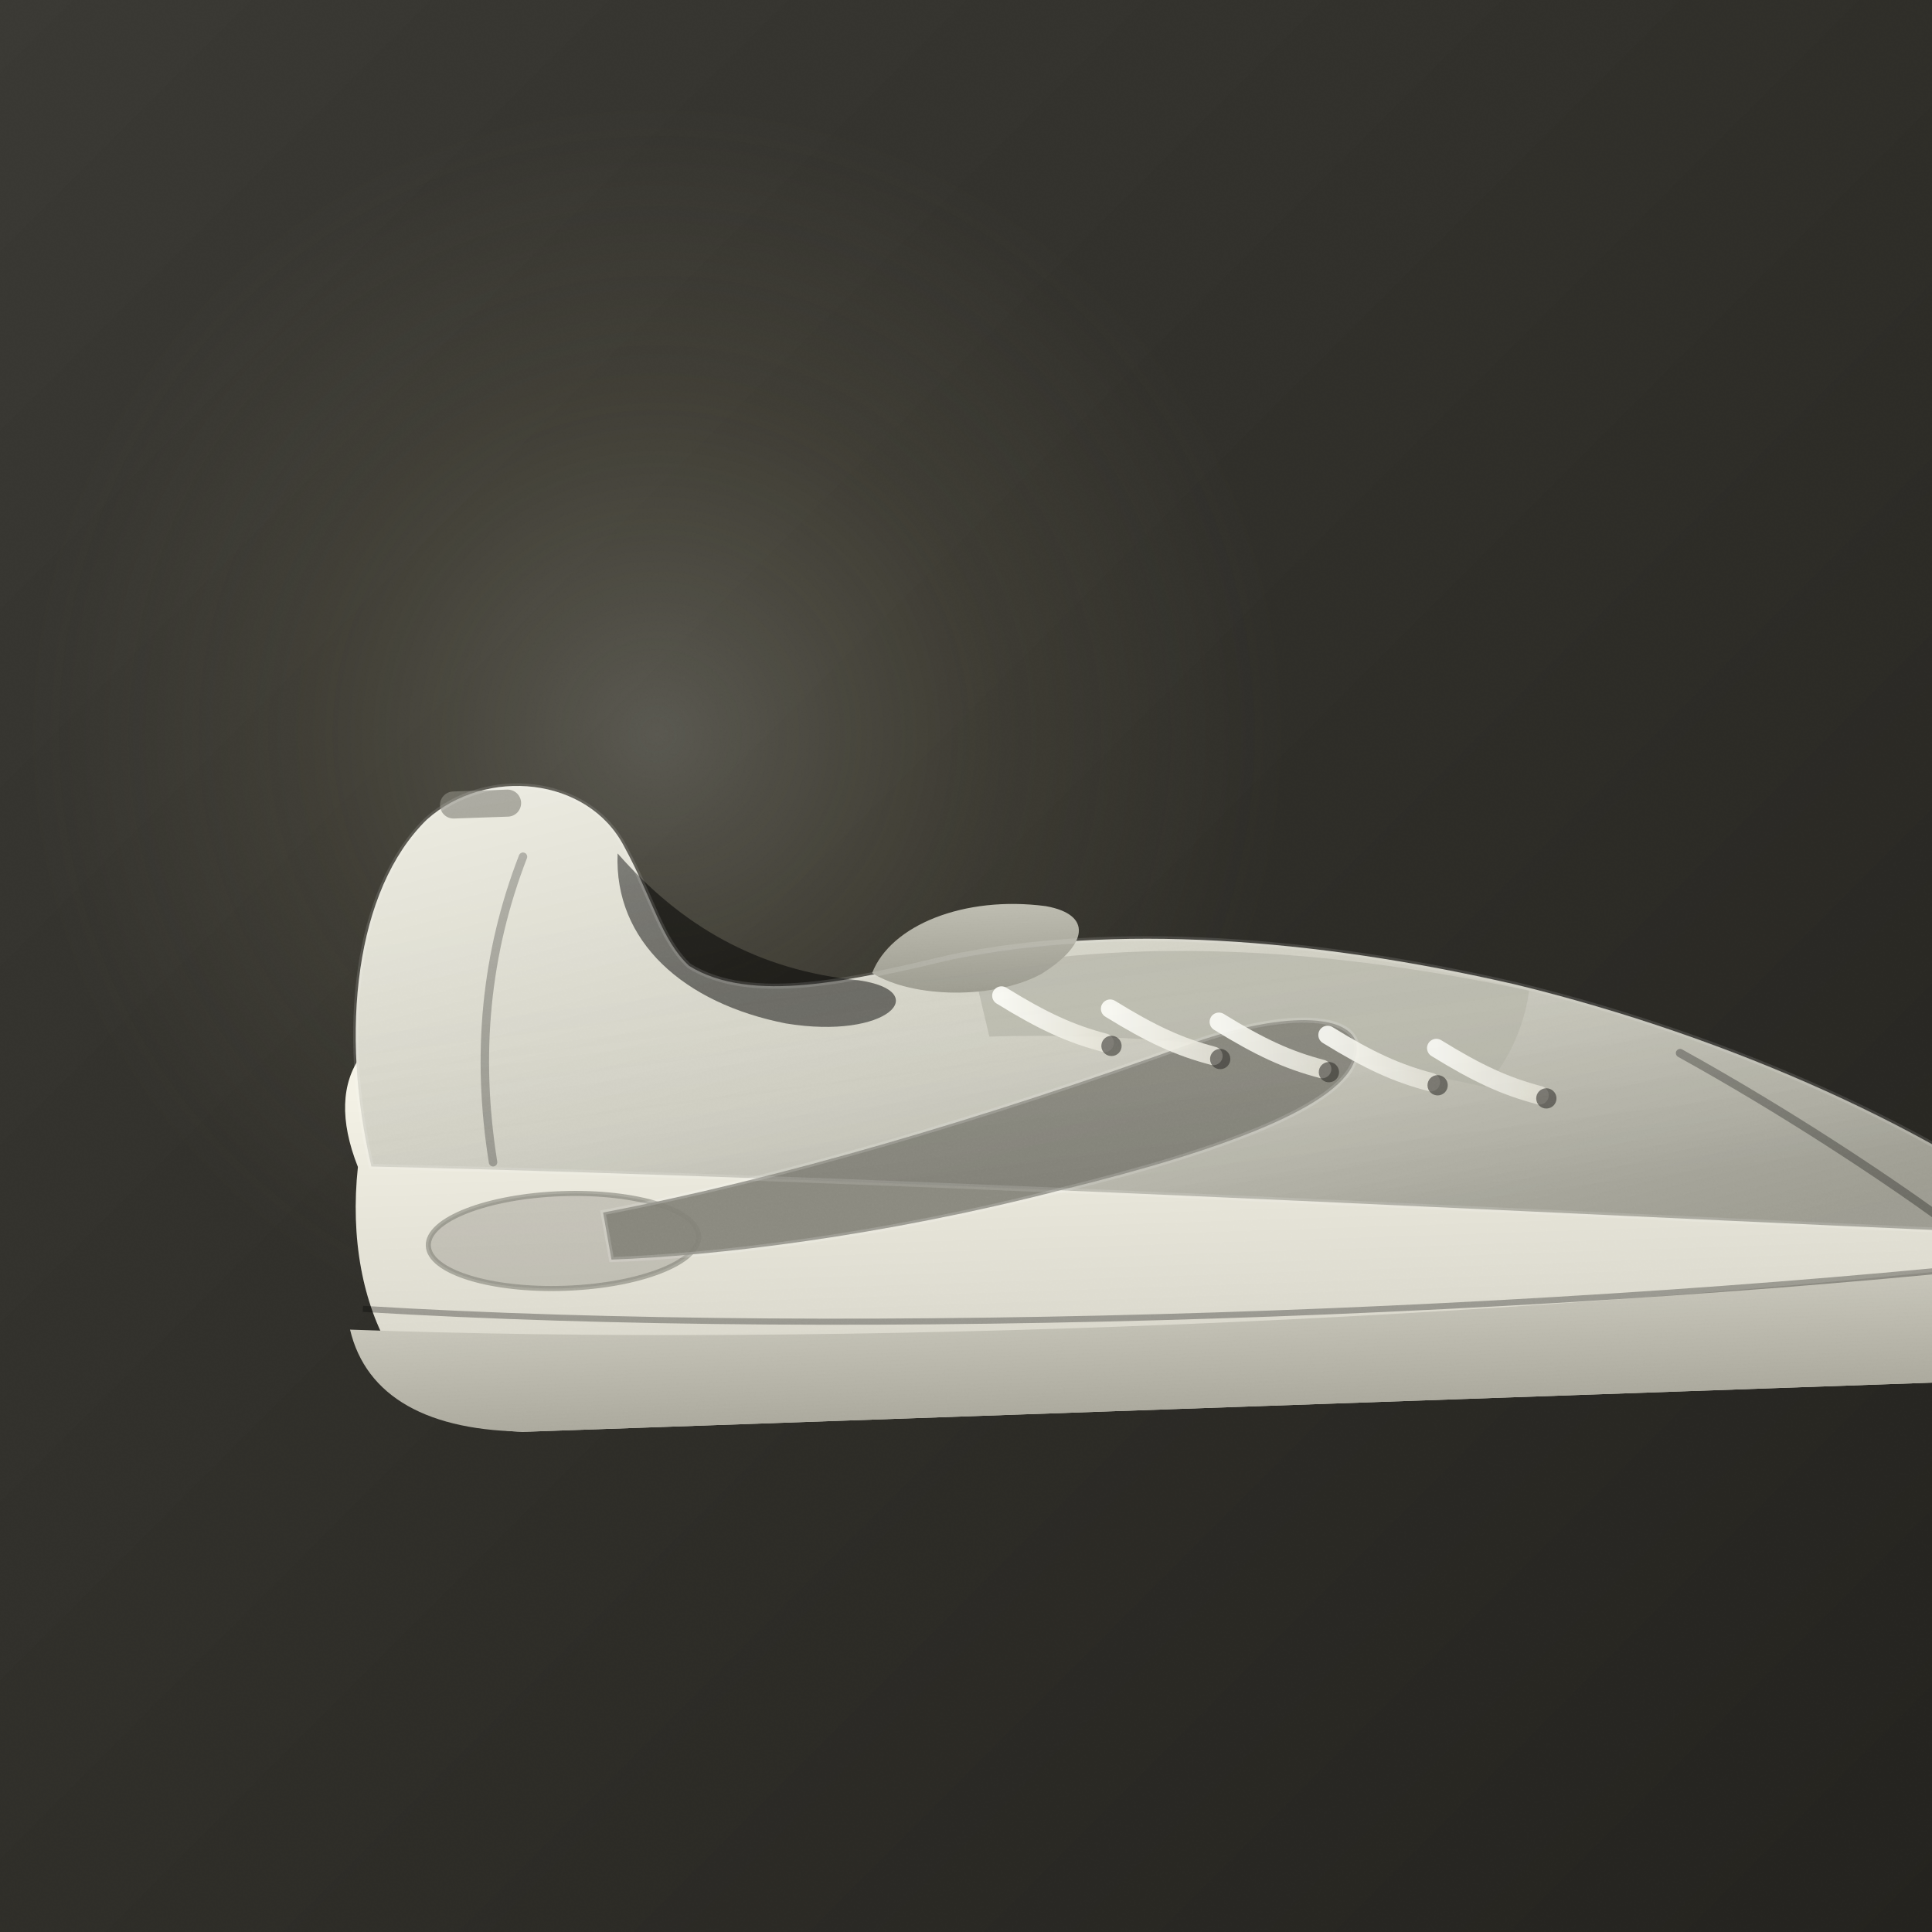
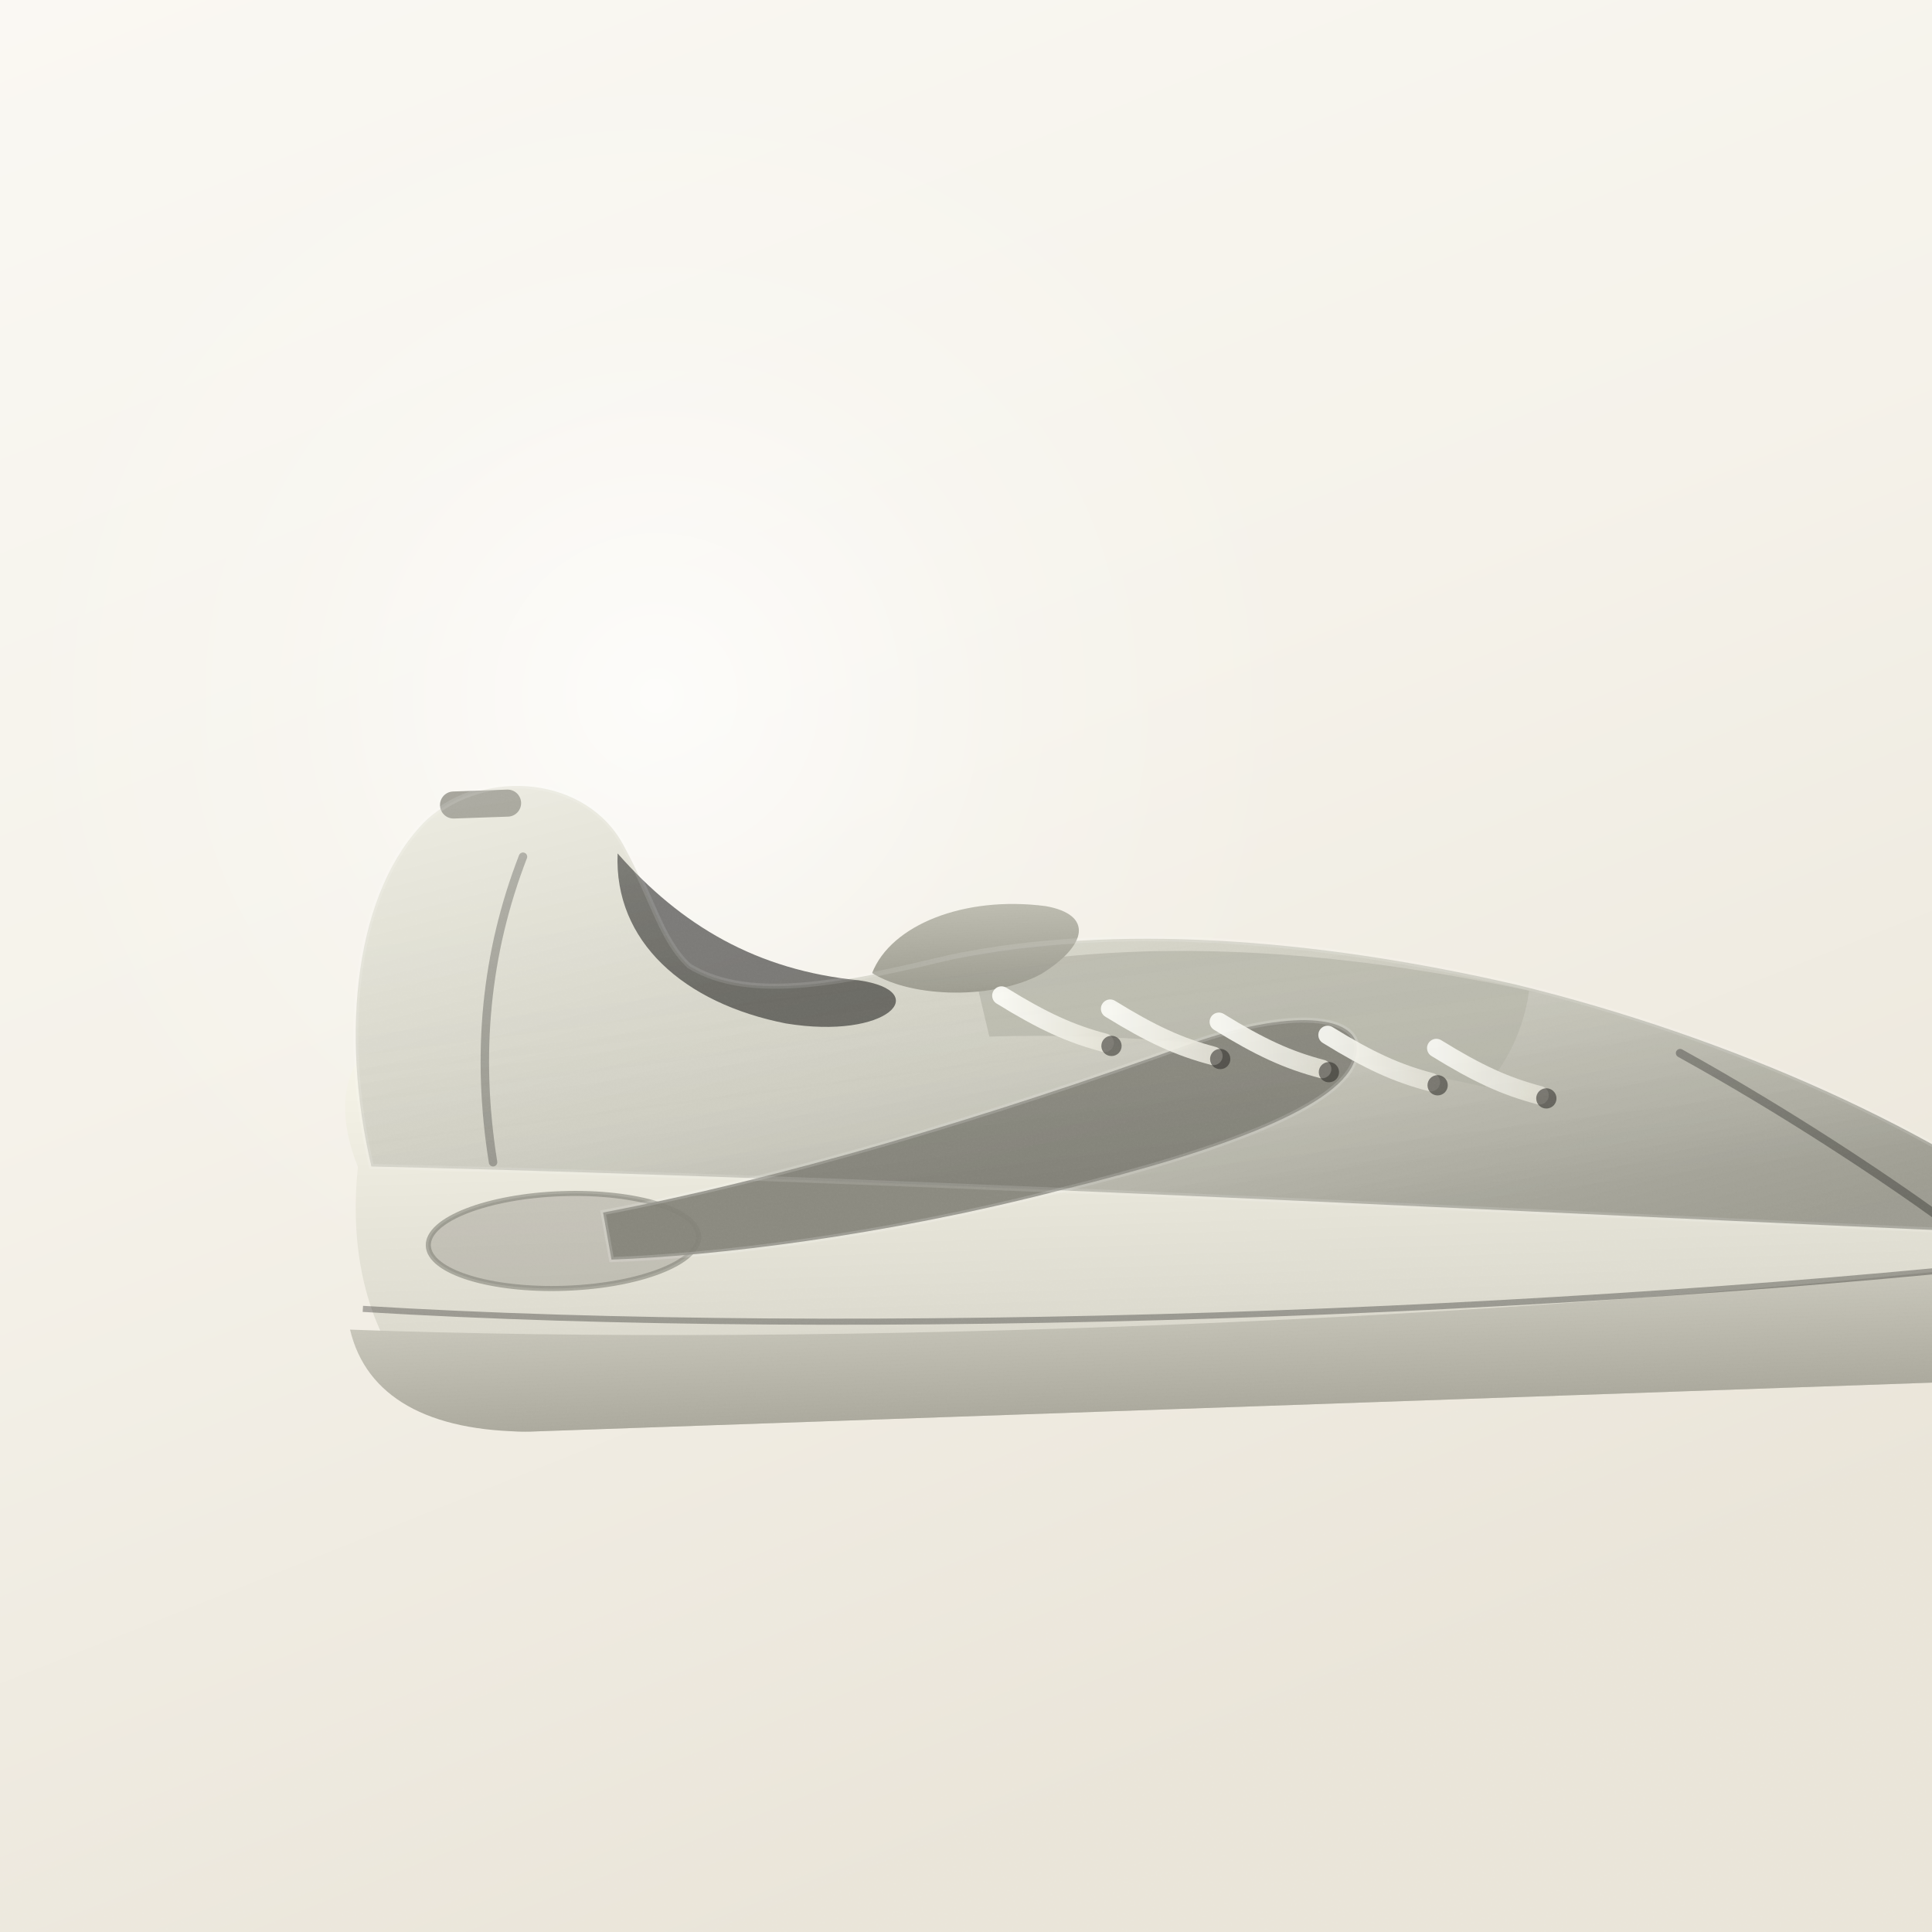
<svg xmlns="http://www.w3.org/2000/svg" viewBox="0 0 1000 1000" width="1000" height="1000" role="img">
  <defs>
-     <linearGradient id="bg" x1="0" y1="0" x2="1" y2="1">
-       <stop offset="0" stop-color="#3a3934" />
-       <stop offset="0.55" stop-color="#2e2d28" />
-       <stop offset="1" stop-color="#24231f" />
+     <linearGradient id="bg" x1="0" y1="0" x2="0.4" y2="1">
+       <stop offset="0" stop-color="#faf8f3" />
+       <stop offset="0.5" stop-color="#f5f2ea" />
+       <stop offset="1" stop-color="#eae5d9" />
    </linearGradient>
    <radialGradient id="bloom">
-       <stop offset="0" stop-color="#f7f4e0" stop-opacity="0.2" />
-       <stop offset="0.55" stop-color="#c9be93" stop-opacity="0.08" />
-       <stop offset="1" stop-color="#c9be93" stop-opacity="0" />
+       <stop offset="0" stop-color="#ffffff" stop-opacity="0.75" />
+       <stop offset="0.55" stop-color="#ffffff" stop-opacity="0.2" />
+       <stop offset="1" stop-color="#ffffff" stop-opacity="0" />
    </radialGradient>
    <linearGradient id="upperGrad" x1="0.1" y1="0" x2="0.8" y2="1">
      <stop offset="0" stop-color="#e9e8dc" />
      <stop offset="0.5" stop-color="#cfcec2" />
      <stop offset="1" stop-color="#adaca0" />
    </linearGradient>
    <linearGradient id="midGrad" x1="0" y1="0" x2="0" y2="1">
      <stop offset="0" stop-color="#fbf9ed" />
      <stop offset="1" stop-color="#d3d1c5" />
    </linearGradient>
    <linearGradient id="soleGrad" x1="0" y1="0" x2="0" y2="1">
      <stop offset="0" stop-color="#cbc9bd" />
      <stop offset="1" stop-color="#aba99d" />
    </linearGradient>
    <linearGradient id="collarGrad" x1="0" y1="0" x2="0" y2="1">
      <stop offset="0" stop-color="#bdbcb0" />
      <stop offset="1" stop-color="#9b9a8e" />
    </linearGradient>
    <linearGradient id="lace" x1="0" y1="0" x2="1" y2="0">
      <stop offset="0" stop-color="#fffff9" />
      <stop offset="1" stop-color="#e9e7db" />
    </linearGradient>
    <linearGradient id="sheen" x1="0" y1="0" x2="0.3" y2="1">
      <stop offset="0" stop-color="#ffffff" stop-opacity="0.22" />
      <stop offset="0.45" stop-color="#ffffff" stop-opacity="0.02" />
      <stop offset="1" stop-color="#000000" stop-opacity="0.18" />
    </linearGradient>
    <filter id="soft" x="-40%" y="-40%" width="180%" height="180%">
      <feGaussianBlur stdDeviation="26" />
    </filter>
    <filter id="grain">
      <feTurbulence type="fractalNoise" baseFrequency="0.9" numOctaves="3" seed="58" />
      <feColorMatrix type="saturate" values="0" />
    </filter>
  </defs>
  <rect width="1000" height="1000" fill="url(#bg)" />
-   <circle cx="340" cy="380" r="330" fill="url(#bloom)" />
-   <ellipse cx="508" cy="600" rx="270" ry="28" fill="#000" opacity="0.75" filter="url(#soft)" />
-   <ellipse cx="508" cy="594" rx="185" ry="17" fill="#c9be93" opacity="0.16" filter="url(#soft)" />
+   <circle cx="340" cy="360" r="340" fill="url(#bloom)" />
+   <ellipse cx="508" cy="600" rx="262" ry="26" fill="#8a8378" opacity="0.34" filter="url(#soft)" />
+   <ellipse cx="508" cy="596" rx="150" ry="15" fill="#6b6459" opacity="0.24" filter="url(#soft)" />
  <g transform="translate(-260 -300) scale(1.75)">
    <g transform="">
      <g transform="rotate(-2 500 500)">
        <g transform="translate(150 250)">
          <path d="M104 258 C94 230, 108 214, 138 212 L470 242 C545 256, 596 280, 614 302 C618 322, 600 336, 570 338 L150 338 C116 336, 98 300, 104 258 Z" fill="url(#midGrad)" />
          <ellipse cx="164" cy="282" rx="40" ry="14" fill="#838278" opacity="0.35" />
          <ellipse cx="164" cy="282" rx="40" ry="14" fill="none" stroke="#838278" stroke-opacity="0.6" stroke-width="1.5" />
          <path d="M100 306 C104 326, 122 337, 152 338 L570 338 C600 336, 618 322, 614 302 C440 316, 240 316, 100 306 Z" fill="url(#soleGrad)" />
          <path d="M104 300 C250 314, 460 314, 614 302" fill="none" stroke="#000" stroke-opacity="0.3" stroke-width="1.8" />
          <path d="M108 258 C100 218, 106 176, 128 156 C146 141, 176 145, 186 166 C194 182, 196 194, 204 202 C222 214, 252 208, 282 202 C330 194, 388 200, 448 216 C512 234, 572 264, 610 296 C500 288, 280 268, 108 258 Z" fill="url(#upperGrad)" />
          <path d="M288 206 C340 198, 396 204, 452 218 C450 230, 444 240, 438 246 C384 232, 330 226, 292 226 Z" fill="#b9b8ac" opacity="0.85" />
          <path d="M176 274 C228 266, 290 250, 352 230 C384 220, 404 224, 400 236 C396 250, 360 262, 312 272 C258 284, 208 288, 178 288 Z" fill="#838278" opacity="0.92" />
          <path d="M176 274 C228 266, 290 250, 352 230 C384 220, 404 224, 400 236 C396 250, 360 262, 312 272 C258 284, 208 288, 178 288 Z" fill="none" stroke="#fff" stroke-opacity="0.16" stroke-width="1.5" />
          <path d="M496 238 C526 256, 554 276, 572 290" fill="none" stroke="#000" stroke-opacity="0.3" stroke-width="2.5" stroke-linecap="round" />
          <path d="M156 168 C144 196, 140 226, 144 258" fill="none" stroke="#000" stroke-opacity="0.26" stroke-width="2.5" stroke-linecap="round" />
          <path d="M258 206 C264 192, 286 184, 310 188 C324 191, 322 200, 308 208 C294 215, 270 214, 258 206 Z" fill="url(#collarGrad)" />
          <path d="M184 168 C202 190, 224 204, 254 208 C276 212, 262 226, 232 220 C202 213, 182 194, 184 168 Z" fill="#000" fill-opacity="0.5" />
          <path d="M296 214 C308 222, 316 226, 326 229" stroke="url(#lace)" stroke-width="5.5" stroke-linecap="round" fill="none" opacity="0.9" />
          <circle cx="328" cy="230" r="3" fill="#24231f" opacity="0.55" />
          <path d="M328 219 C340 227, 348 231, 358 234" stroke="url(#lace)" stroke-width="5.5" stroke-linecap="round" fill="none" opacity="0.9" />
          <circle cx="360" cy="235" r="3" fill="#24231f" opacity="0.55" />
          <path d="M360 224 C372 232, 380 236, 390 239" stroke="url(#lace)" stroke-width="5.5" stroke-linecap="round" fill="none" opacity="0.9" />
          <circle cx="392" cy="240" r="3" fill="#24231f" opacity="0.55" />
          <path d="M392 229 C404 237, 412 241, 422 244" stroke="url(#lace)" stroke-width="5.5" stroke-linecap="round" fill="none" opacity="0.9" />
          <circle cx="424" cy="245" r="3" fill="#24231f" opacity="0.55" />
          <path d="M424 234 C436 242, 444 246, 454 249" stroke="url(#lace)" stroke-width="5.5" stroke-linecap="round" fill="none" opacity="0.9" />
          <circle cx="456" cy="250" r="3" fill="#24231f" opacity="0.55" />
          <rect x="132" y="148" width="24" height="8" rx="4" fill="#838278" opacity="0.7" />
          <path d="M108 258 C100 218, 106 176, 128 156 C146 141, 176 145, 186 166 C194 182, 196 194, 204 202 C222 214, 252 208, 282 202 C330 194, 388 200, 448 216 C512 234, 572 264, 610 296 C500 288, 280 268, 108 258 Z" fill="url(#sheen)" opacity="0.5" />
          <path d="M108 258 C100 218, 106 176, 128 156 C146 141, 176 145, 186 166 C194 182, 196 194, 204 202 C222 214, 252 208, 282 202 C330 194, 388 200, 448 216 C512 234, 572 264, 610 296 C500 288, 280 268, 108 258 Z" fill="none" stroke="#fff" stroke-opacity="0.12" stroke-width="1.5" />
        </g>
      </g>
    </g>
  </g>
  <rect width="1000" height="1000" filter="url(#grain)" opacity="0.045" style="mix-blend-mode:overlay" />
</svg>
